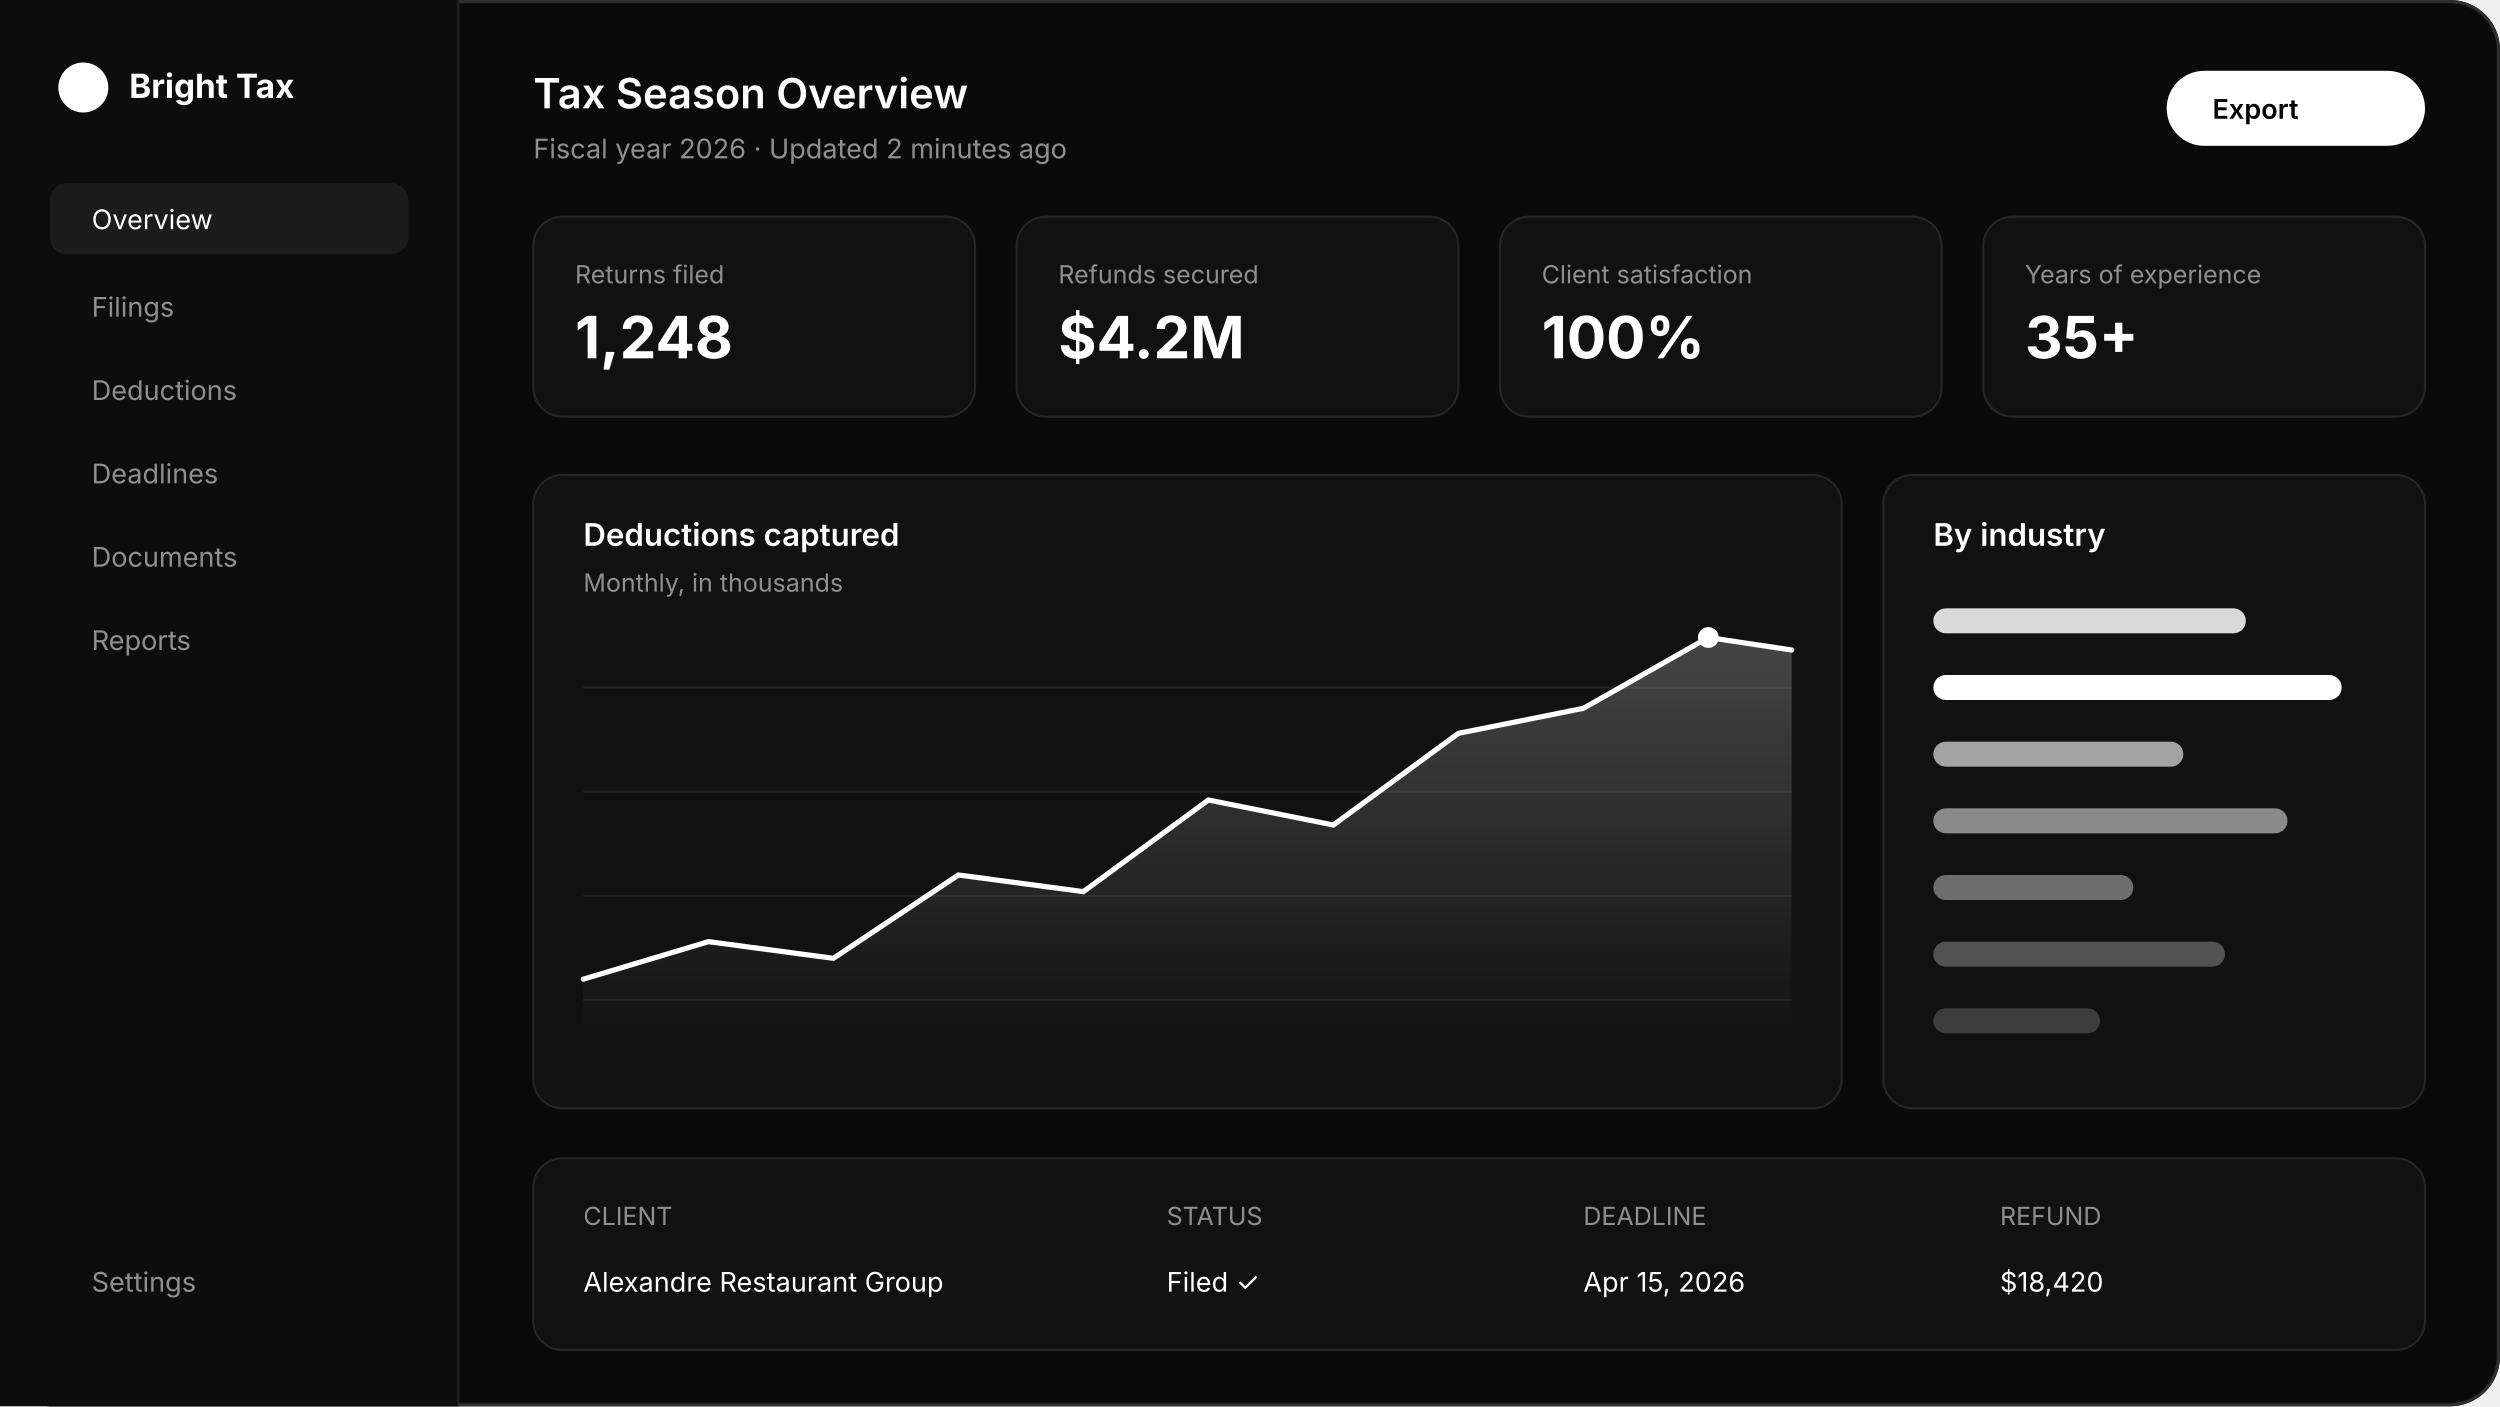
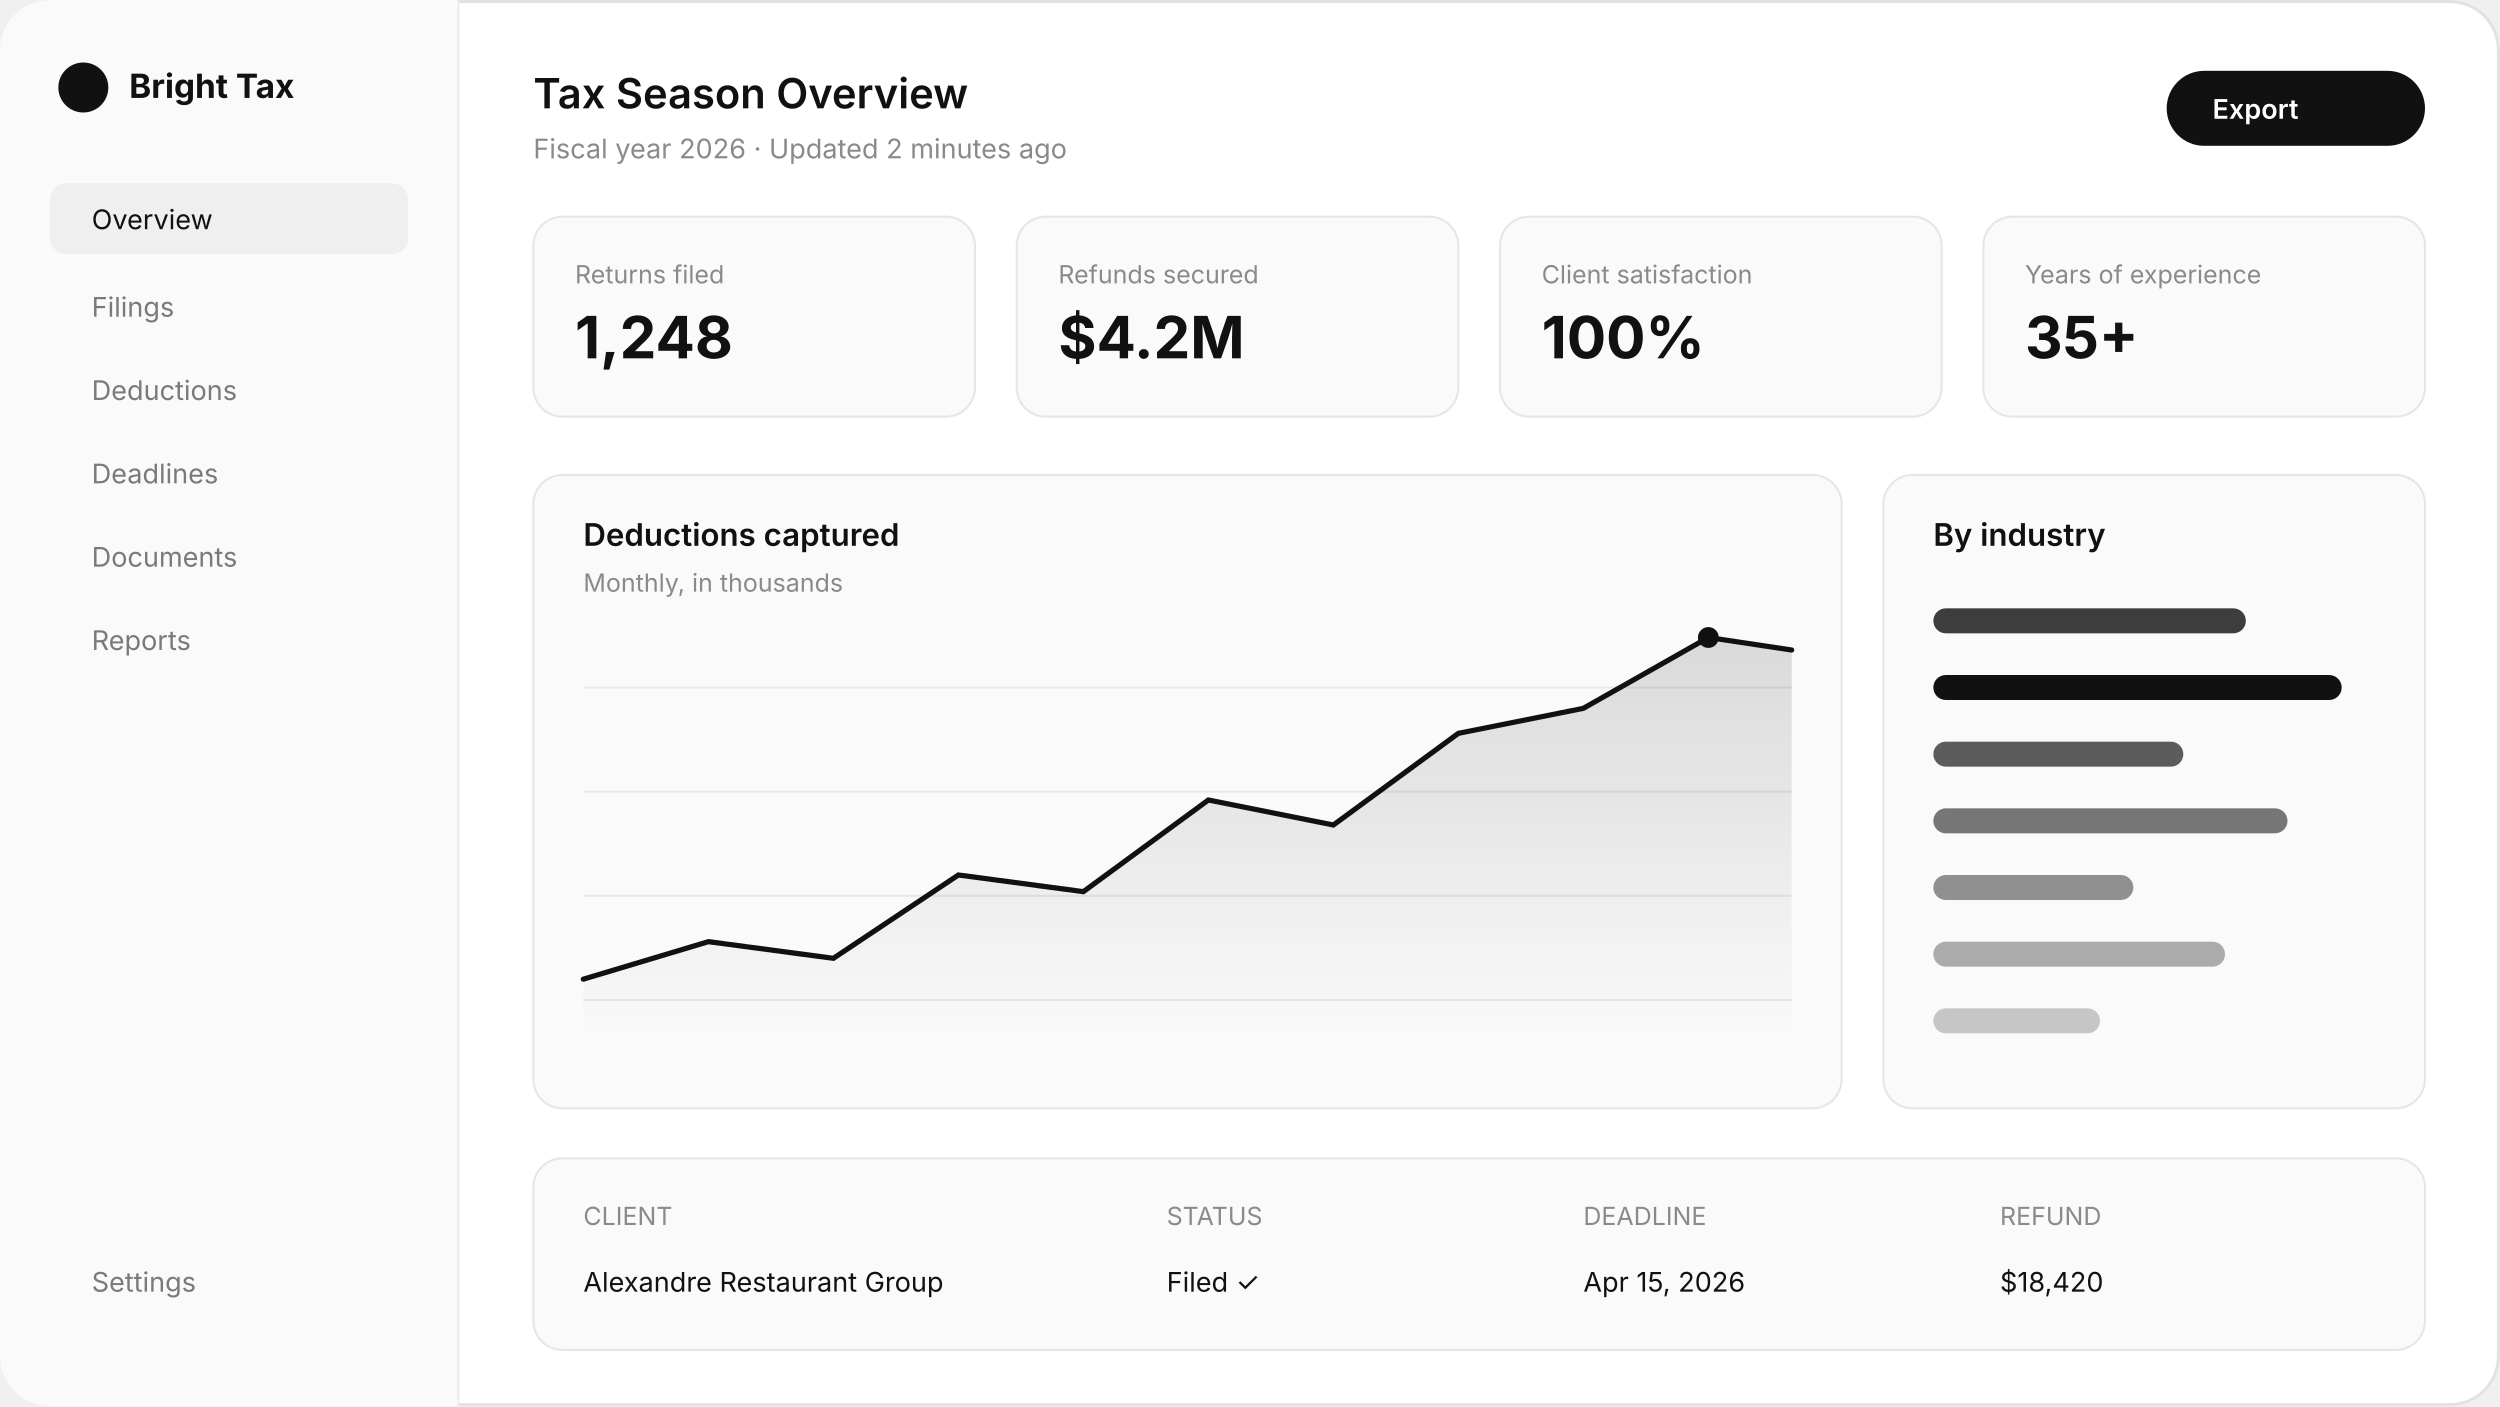
<svg xmlns="http://www.w3.org/2000/svg" viewBox="0 0 1200 675" font-family="Inter, system-ui, sans-serif">
  <defs>
    <linearGradient id="chartFill" x1="0" y1="0" x2="0" y2="1">
-       <stop offset="0%" stop-color="#ffffff" stop-opacity="0.22" />
-       <stop offset="100%" stop-color="#ffffff" stop-opacity="0" />
+       <stop offset="0%" stop-color="#111111" stop-opacity="0.14" />
+       <stop offset="100%" stop-color="#111111" stop-opacity="0" />
    </linearGradient>
  </defs>
-   <rect width="1200" height="675" rx="24" fill="#0a0a0a" />
-   <rect x="0.75" y="0.75" width="1198.5" height="673.5" rx="23.25" fill="none" stroke="#2e2e2e" stroke-width="1.5" />
-   <rect x="0" y="0" width="220" height="675" fill="#0d0d0d" />
-   <line x1="220" y1="0" x2="220" y2="675" stroke="#232323" stroke-width="1" />
-   <circle cx="40" cy="42" r="12" fill="#ffffff" />
-   <text x="62" y="47" fill="#ffffff" font-size="16" font-weight="700">Bright Tax</text>
-   <g fill="#8f8f8f" font-size="13">
-     <rect x="24" y="88" width="172" height="34" rx="8" fill="#1c1c1c" />
-     <text x="44" y="110" fill="#ffffff">Overview</text>
+   <rect width="1200" height="675" rx="24" fill="#ffffff" />
+   <rect x="0.75" y="0.75" width="1198.5" height="673.5" rx="23.25" fill="none" stroke="#e2e2e2" stroke-width="1.5" />
+   <path d="M0 24 A24 24 0 0 1 24 0 H220 V675 H24 A24 24 0 0 1 0 651 Z" fill="#fafafa" />
+   <line x1="220" y1="0" x2="220" y2="675" stroke="#ececec" stroke-width="1" />
+   <circle cx="40" cy="42" r="12" fill="#111111" />
+   <text x="62" y="47" fill="#111111" font-size="16" font-weight="700">Bright Tax</text>
+   <g fill="#7a7a7a" font-size="13">
+     <rect x="24" y="88" width="172" height="34" rx="8" fill="#efefef" />
+     <text x="44" y="110" fill="#111111">Overview</text>
    <text x="44" y="152">Filings</text>
    <text x="44" y="192">Deductions</text>
    <text x="44" y="232">Deadlines</text>
    <text x="44" y="272">Documents</text>
    <text x="44" y="312">Reports</text>
    <text x="44" y="620">Settings</text>
  </g>
-   <text x="256" y="52" fill="#ffffff" font-size="20" font-weight="600">Tax Season Overview</text>
-   <text x="256" y="76" fill="#8f8f8f" font-size="13">Fiscal year 2026 · Updated 2 minutes ago</text>
-   <rect x="1040" y="34" width="124" height="36" rx="18" fill="#ffffff" />
-   <text x="1062" y="57" fill="#000000" font-size="13" font-weight="600">Export</text>
+   <text x="256" y="52" fill="#111111" font-size="20" font-weight="600">Tax Season Overview</text>
+   <text x="256" y="76" fill="#8a8a8a" font-size="13">Fiscal year 2026 · Updated 2 minutes ago</text>
+   <rect x="1040" y="34" width="124" height="36" rx="18" fill="#111111" />
+   <text x="1062" y="57" fill="#ffffff" font-size="13" font-weight="600">Export</text>
  <g>
-     <rect x="256" y="104" width="212" height="96" rx="14" fill="#111111" stroke="#262626" />
-     <text x="276" y="136" fill="#8f8f8f" font-size="12">Returns filed</text>
-     <text x="276" y="172" fill="#ffffff" font-size="28" font-weight="700">1,248</text>
-     <rect x="488" y="104" width="212" height="96" rx="14" fill="#111111" stroke="#262626" />
-     <text x="508" y="136" fill="#8f8f8f" font-size="12">Refunds secured</text>
-     <text x="508" y="172" fill="#ffffff" font-size="28" font-weight="700">$4.2M</text>
-     <rect x="720" y="104" width="212" height="96" rx="14" fill="#111111" stroke="#262626" />
-     <text x="740" y="136" fill="#8f8f8f" font-size="12">Client satisfaction</text>
-     <text x="740" y="172" fill="#ffffff" font-size="28" font-weight="700">100%</text>
-     <rect x="952" y="104" width="212" height="96" rx="14" fill="#111111" stroke="#262626" />
-     <text x="972" y="136" fill="#8f8f8f" font-size="12">Years of experience</text>
-     <text x="972" y="172" fill="#ffffff" font-size="28" font-weight="700">35+</text>
+     <rect x="256" y="104" width="212" height="96" rx="14" fill="#fafafa" stroke="#e6e6e6" />
+     <text x="276" y="136" fill="#8a8a8a" font-size="12">Returns filed</text>
+     <text x="276" y="172" fill="#111111" font-size="28" font-weight="700">1,248</text>
+     <rect x="488" y="104" width="212" height="96" rx="14" fill="#fafafa" stroke="#e6e6e6" />
+     <text x="508" y="136" fill="#8a8a8a" font-size="12">Refunds secured</text>
+     <text x="508" y="172" fill="#111111" font-size="28" font-weight="700">$4.2M</text>
+     <rect x="720" y="104" width="212" height="96" rx="14" fill="#fafafa" stroke="#e6e6e6" />
+     <text x="740" y="136" fill="#8a8a8a" font-size="12">Client satisfaction</text>
+     <text x="740" y="172" fill="#111111" font-size="28" font-weight="700">100%</text>
+     <rect x="952" y="104" width="212" height="96" rx="14" fill="#fafafa" stroke="#e6e6e6" />
+     <text x="972" y="136" fill="#8a8a8a" font-size="12">Years of experience</text>
+     <text x="972" y="172" fill="#111111" font-size="28" font-weight="700">35+</text>
  </g>
-   <rect x="256" y="228" width="628" height="304" rx="14" fill="#111111" stroke="#262626" />
-   <text x="280" y="262" fill="#ffffff" font-size="15" font-weight="600">Deductions captured</text>
-   <text x="280" y="284" fill="#8f8f8f" font-size="12">Monthly, in thousands</text>
-   <g stroke="#222222" stroke-width="1">
+   <rect x="256" y="228" width="628" height="304" rx="14" fill="#fafafa" stroke="#e6e6e6" />
+   <text x="280" y="262" fill="#111111" font-size="15" font-weight="600">Deductions captured</text>
+   <text x="280" y="284" fill="#8a8a8a" font-size="12">Monthly, in thousands</text>
+   <g stroke="#e9e9e9" stroke-width="1">
    <line x1="280" y1="330" x2="860" y2="330" />
    <line x1="280" y1="380" x2="860" y2="380" />
    <line x1="280" y1="430" x2="860" y2="430" />
    <line x1="280" y1="480" x2="860" y2="480" />
  </g>
  <path d="M280 470 L340 452 L400 460 L460 420 L520 428 L580 384 L640 396 L700 352 L760 340 L820 306 L860 312 L860 500 L280 500 Z" fill="url(#chartFill)" />
-   <path d="M280 470 L340 452 L400 460 L460 420 L520 428 L580 384 L640 396 L700 352 L760 340 L820 306 L860 312" fill="none" stroke="#ffffff" stroke-width="2.5" stroke-linecap="round" />
-   <circle cx="820" cy="306" r="5" fill="#ffffff" />
-   <rect x="904" y="228" width="260" height="304" rx="14" fill="#111111" stroke="#262626" />
-   <text x="928" y="262" fill="#ffffff" font-size="15" font-weight="600">By industry</text>
-   <g fill="#d9d9d9">
-     <rect x="928" y="292" width="150" height="12" rx="6" />
-     <rect x="928" y="324" width="196" height="12" rx="6" fill="#ffffff" />
-     <rect x="928" y="356" width="120" height="12" rx="6" fill="#a3a3a3" />
-     <rect x="928" y="388" width="170" height="12" rx="6" fill="#8a8a8a" />
-     <rect x="928" y="420" width="96" height="12" rx="6" fill="#6e6e6e" />
-     <rect x="928" y="452" width="140" height="12" rx="6" fill="#525252" />
-     <rect x="928" y="484" width="80" height="12" rx="6" fill="#3d3d3d" />
+   <path d="M280 470 L340 452 L400 460 L460 420 L520 428 L580 384 L640 396 L700 352 L760 340 L820 306 L860 312" fill="none" stroke="#111111" stroke-width="2.5" stroke-linecap="round" />
+   <circle cx="820" cy="306" r="5" fill="#111111" />
+   <rect x="904" y="228" width="260" height="304" rx="14" fill="#fafafa" stroke="#e6e6e6" />
+   <text x="928" y="262" fill="#111111" font-size="15" font-weight="600">By industry</text>
+   <g>
+     <rect x="928" y="292" width="150" height="12" rx="6" fill="#3d3d3d" />
+     <rect x="928" y="324" width="196" height="12" rx="6" fill="#111111" />
+     <rect x="928" y="356" width="120" height="12" rx="6" fill="#5c5c5c" />
+     <rect x="928" y="388" width="170" height="12" rx="6" fill="#767676" />
+     <rect x="928" y="420" width="96" height="12" rx="6" fill="#909090" />
+     <rect x="928" y="452" width="140" height="12" rx="6" fill="#ababab" />
+     <rect x="928" y="484" width="80" height="12" rx="6" fill="#c6c6c6" />
  </g>
-   <rect x="256" y="556" width="908" height="92" rx="14" fill="#111111" stroke="#262626" />
-   <g fill="#8f8f8f" font-size="12">
+   <rect x="256" y="556" width="908" height="92" rx="14" fill="#fafafa" stroke="#e6e6e6" />
+   <g fill="#8a8a8a" font-size="12">
    <text x="280" y="588">CLIENT</text>
    <text x="560" y="588">STATUS</text>
    <text x="760" y="588">DEADLINE</text>
    <text x="960" y="588">REFUND</text>
  </g>
-   <g fill="#ffffff" font-size="13">
+   <g fill="#111111" font-size="13">
    <text x="280" y="620">Alexandre Restaurant Group</text>
    <text x="560" y="620">Filed ✓</text>
    <text x="760" y="620">Apr 15, 2026</text>
    <text x="960" y="620">$18,420</text>
  </g>
</svg>
